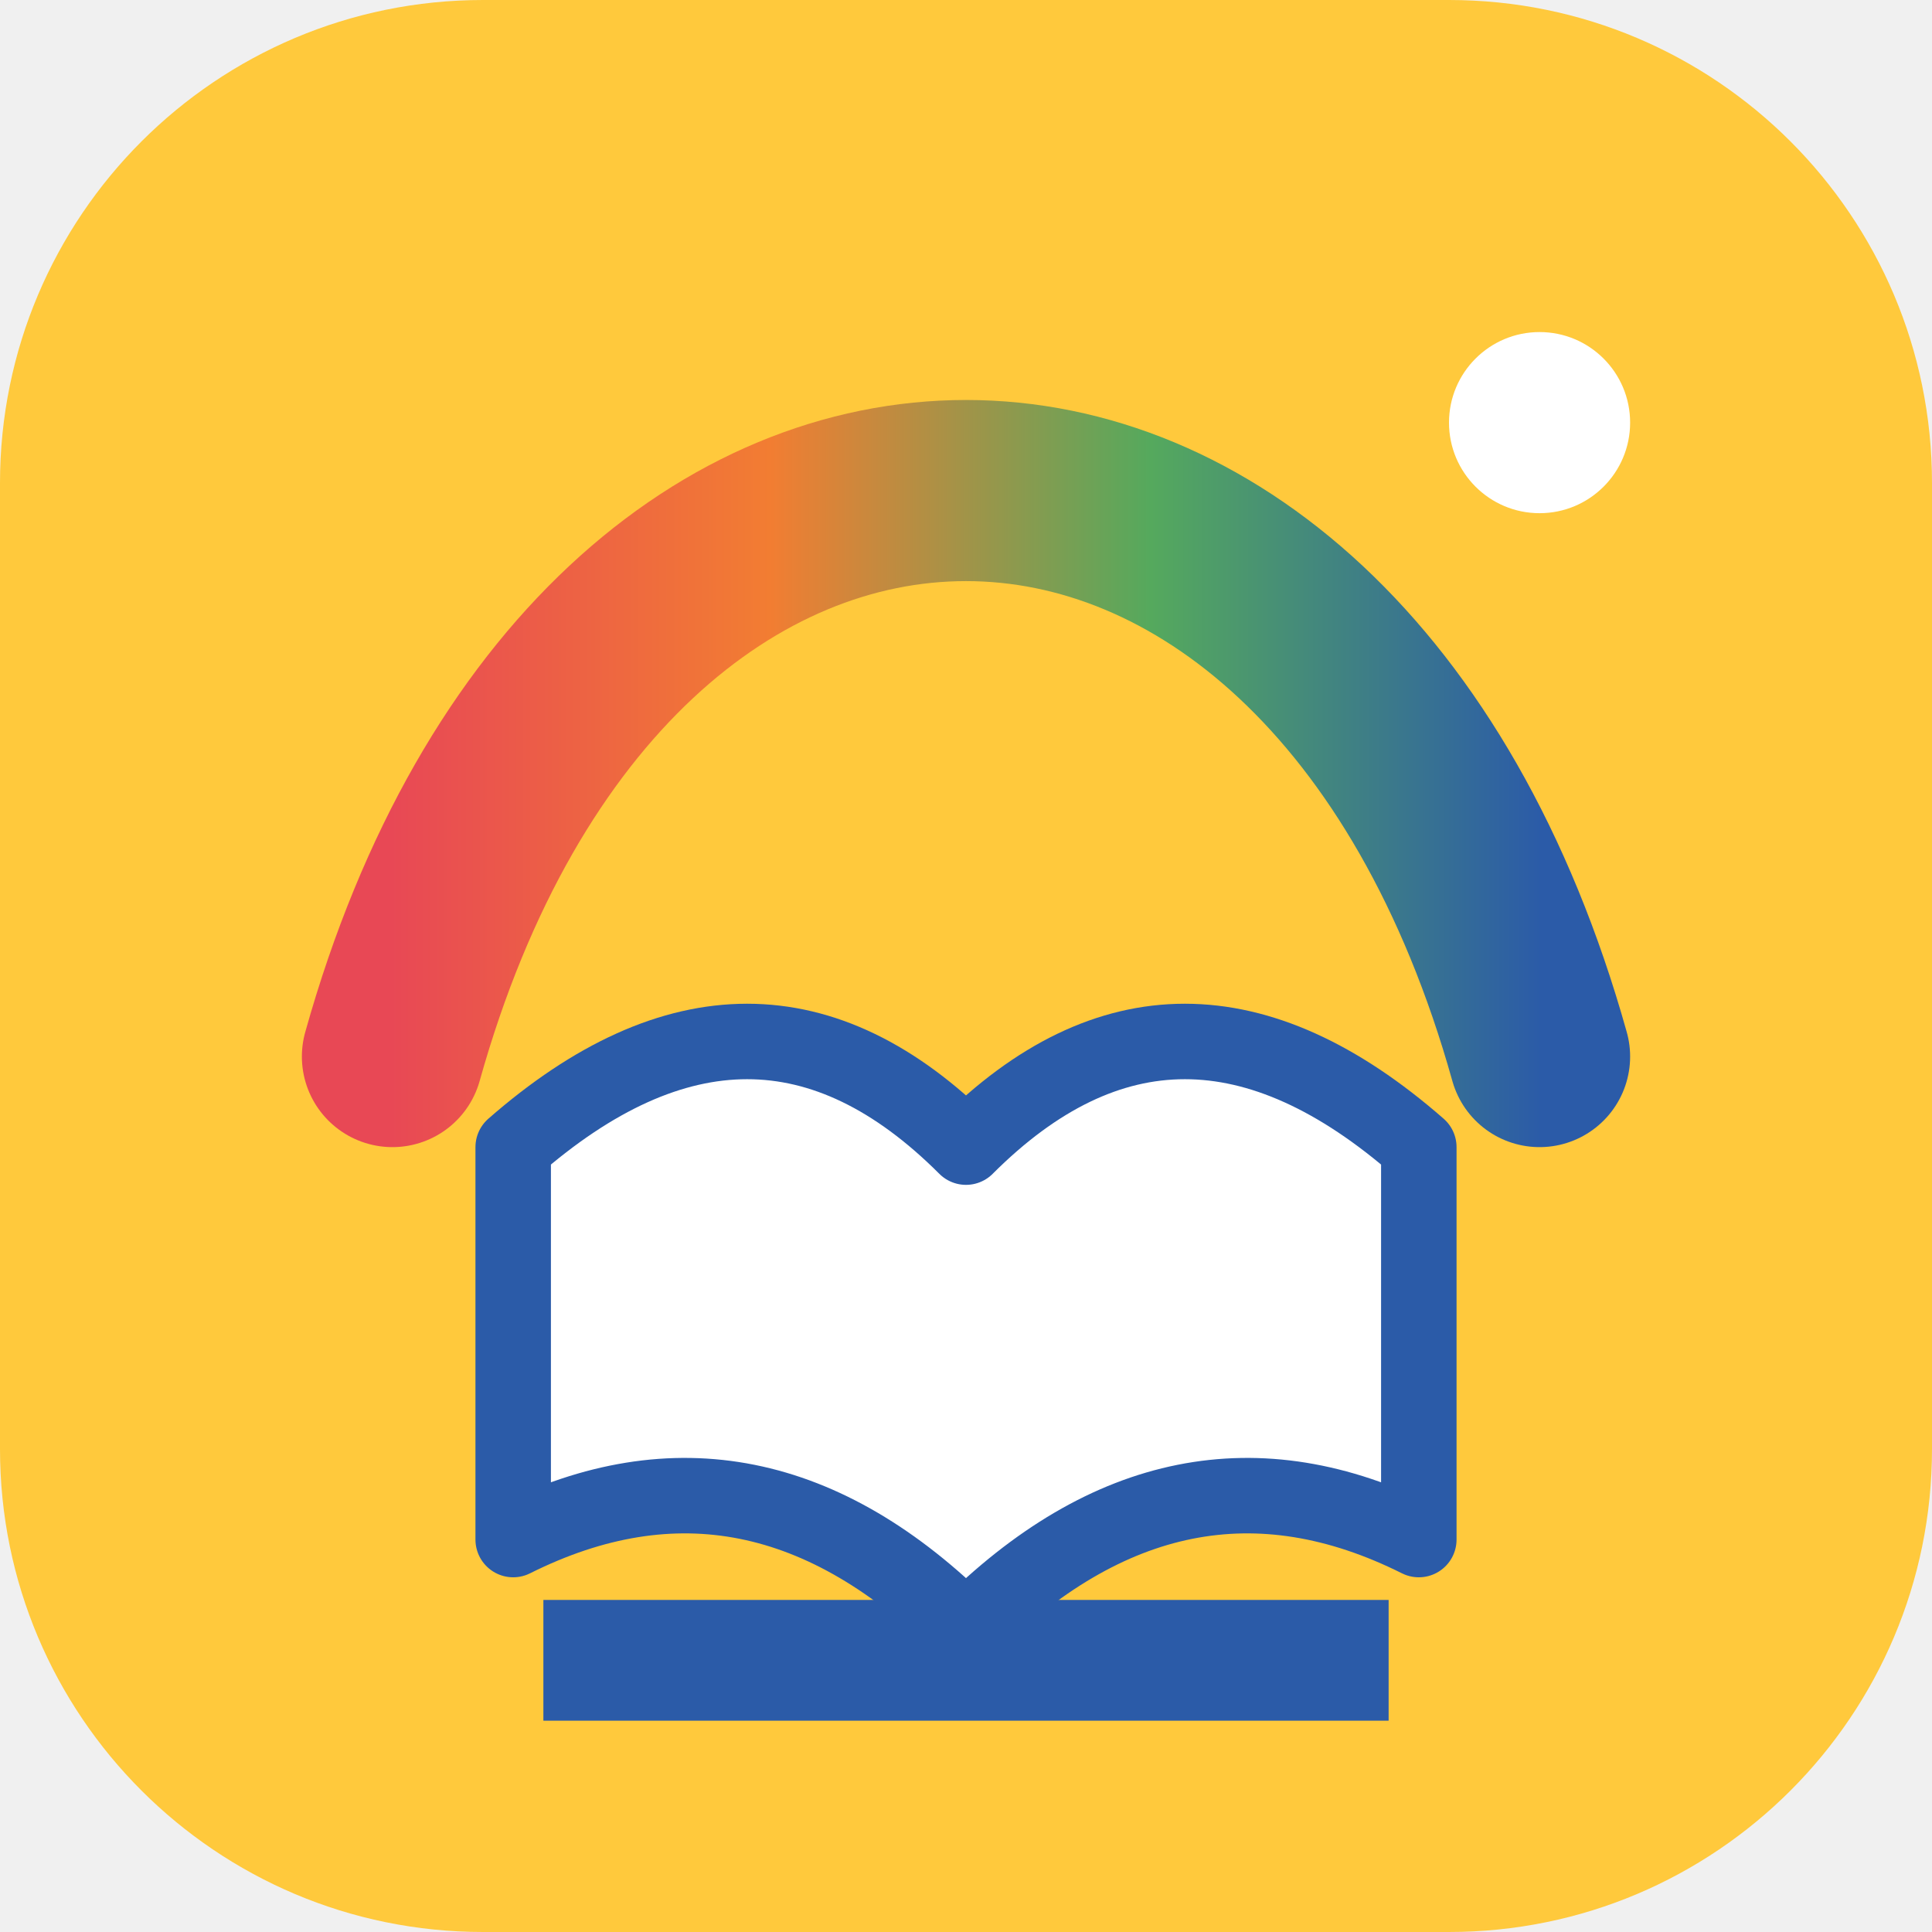
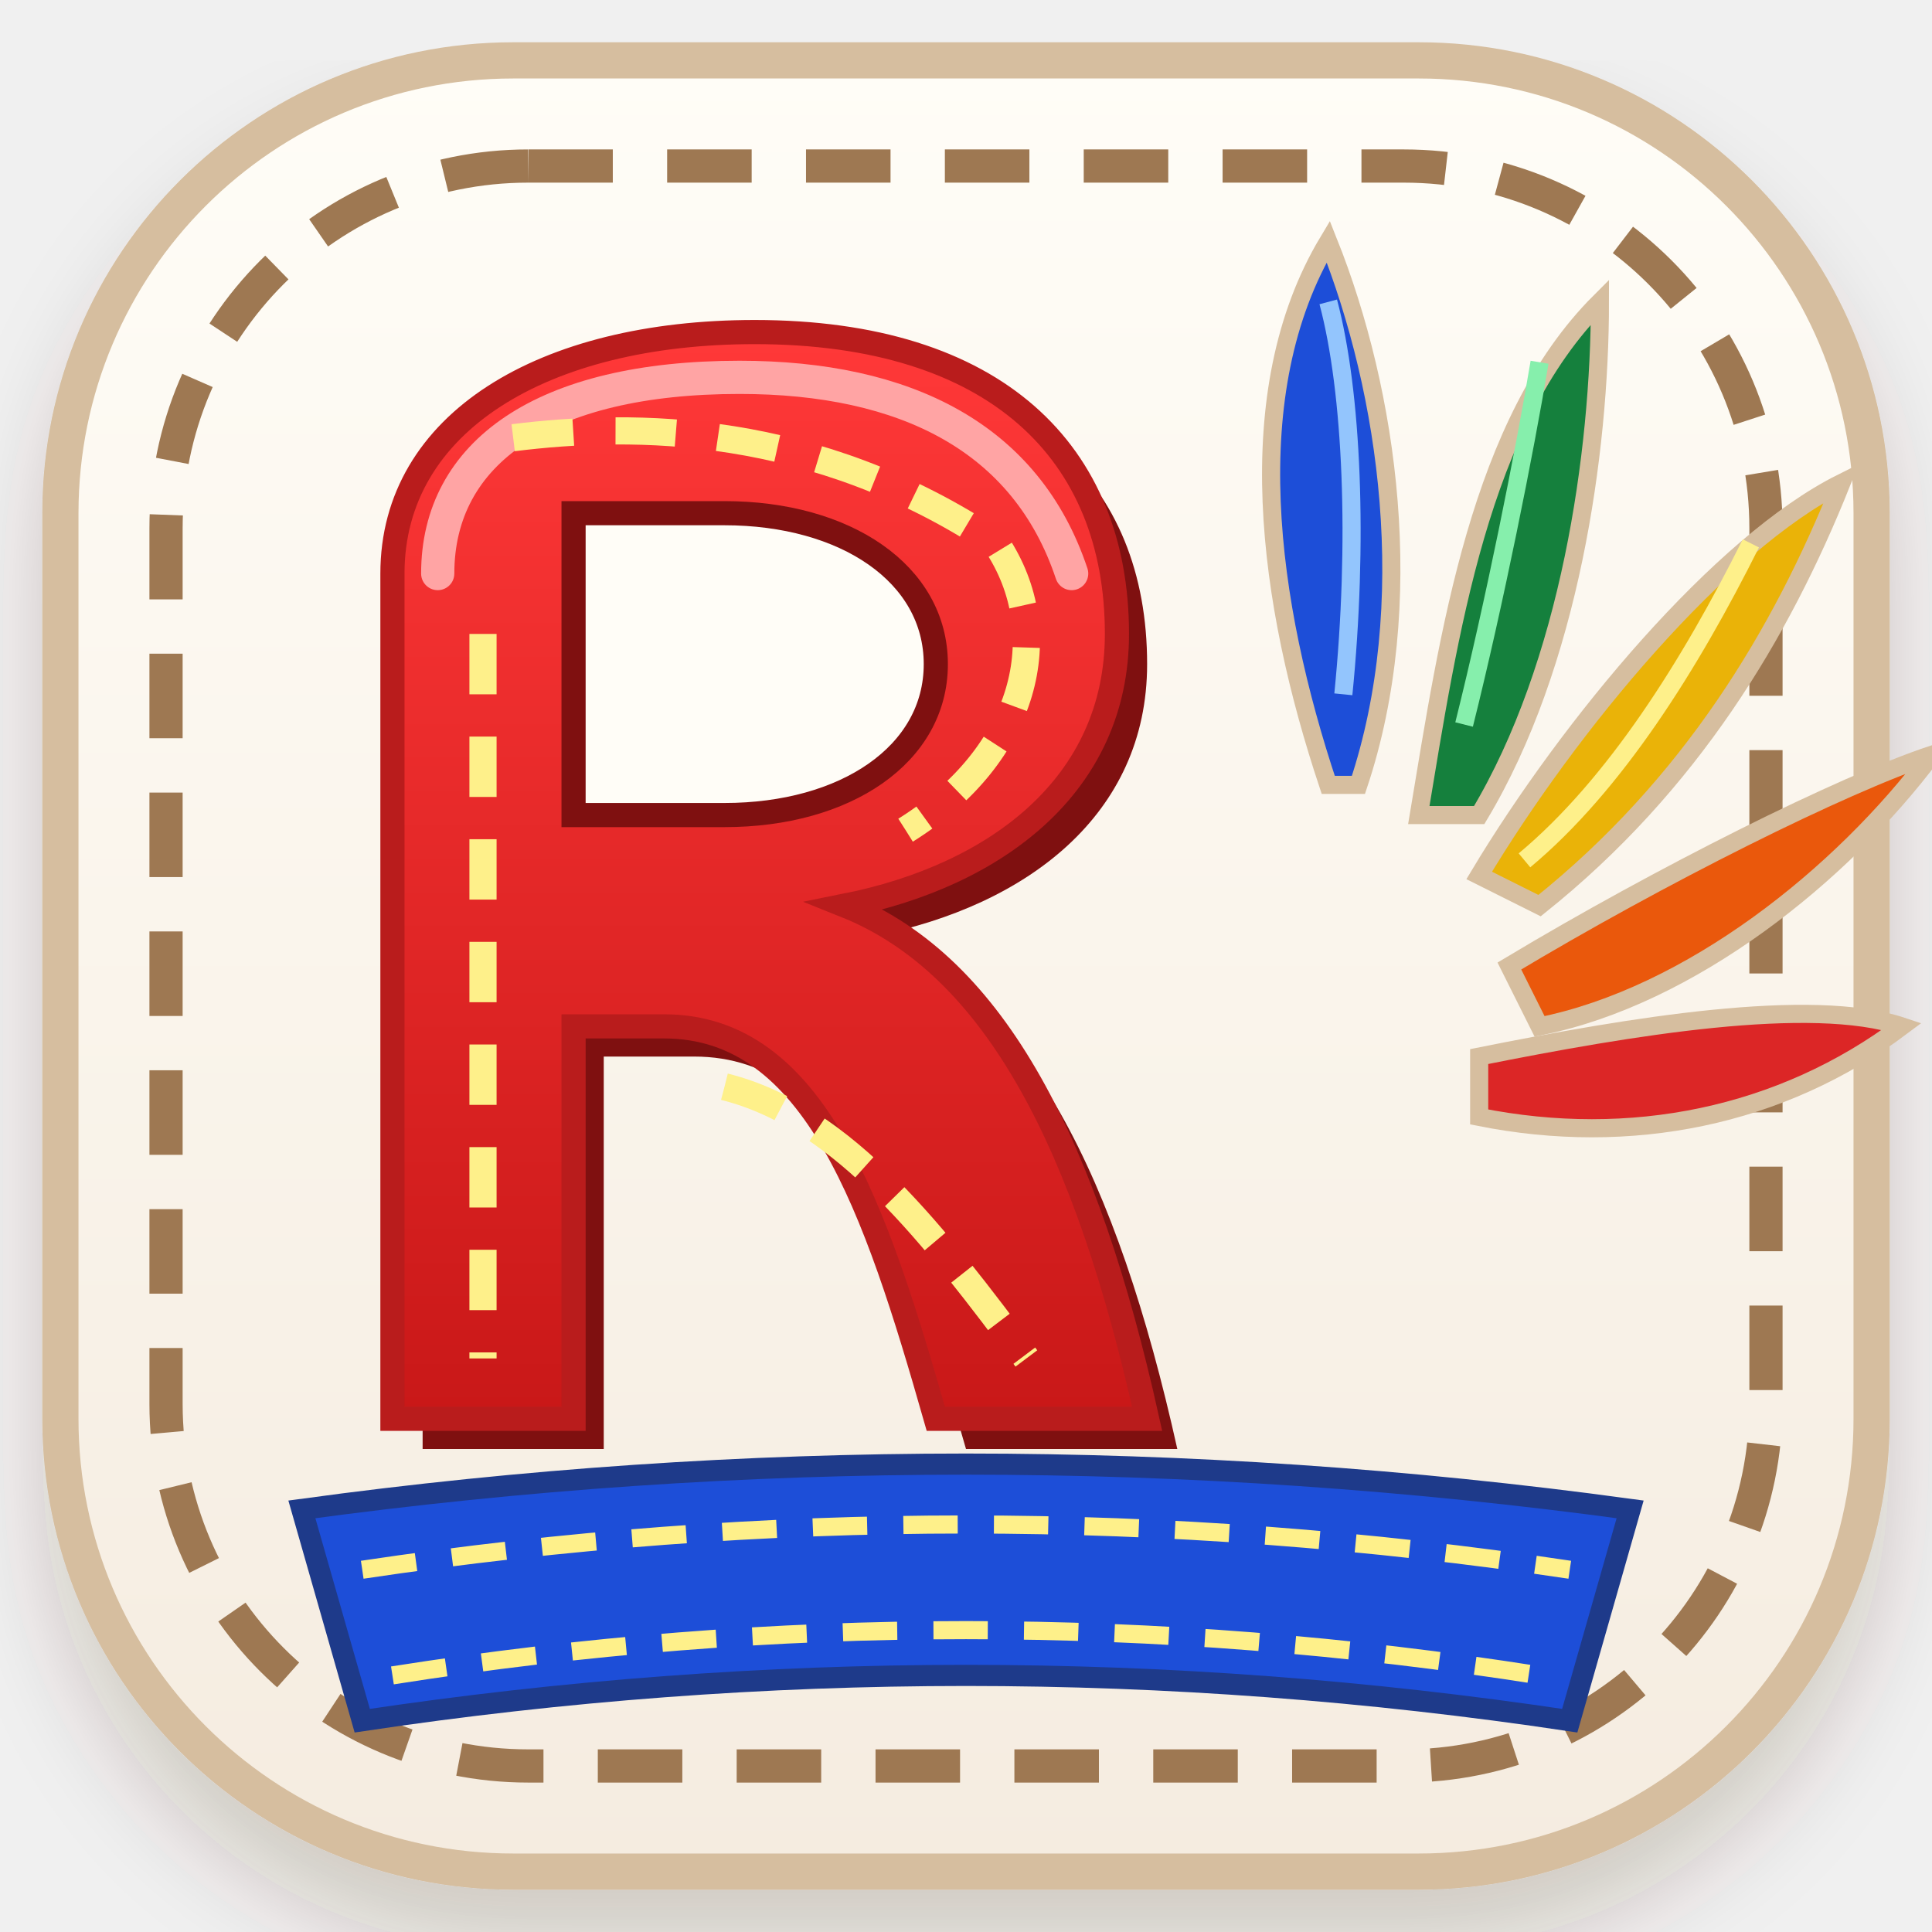
<svg xmlns="http://www.w3.org/2000/svg" viewBox="0 0 64 64">
  <defs>
-     <linearGradient id="rainbow" x1="0" x2="1">
-       <stop stop-color="#E84855" />
-       <stop offset=".33" stop-color="#F27D32" />
-       <stop offset=".66" stop-color="#55A95D" />
-       <stop offset="1" stop-color="#2B5BA8" />
+     <filter id="clayShadow" x="-10%" y="-10%" width="130%" height="130%">
+       <feDropShadow dx="0" dy="2" stdDeviation="1.5" flood-color="#4A2A12" flood-opacity="0.18" />
+     </filter>
+     <linearGradient id="rGrad" x1="0" y1="0" x2="0" y2="1">
+       <stop offset="0%" stop-color="#FF3838" />
+       <stop offset="100%" stop-color="#C91818" />
+     </linearGradient>
+     <linearGradient id="bgGrad" x1="0" y1="0" x2="0" y2="1">
+       <stop offset="0%" stop-color="#FFFDF7" />
+       <stop offset="100%" stop-color="#F5ECE0" />
    </linearGradient>
  </defs>
-   <rect width="64" height="64" rx="16" fill="#FFC93C" />
-   <path d="M13 35C20 10 44 10 51 35" fill="none" stroke="url(#rainbow)" stroke-width="6" stroke-linecap="round" />
-   <path d="M17 38q8-7 15 0q7-7 15 0v13q-8-4-15 3q-7-7-15-3Z" fill="#fff" stroke="#2B5BA8" stroke-width="2.5" stroke-linejoin="round" />
-   <path d="M18 53h28v4H18Z" fill="#2B5BA8" />
-   <circle cx="51" cy="14" r="3" fill="#fff" />
+   <rect x="2" y="2" width="60" height="60" rx="15" fill="url(#bgGrad)" stroke="#D6BE9F" stroke-width="1.2" filter="url(#clayShadow)" />
+   <rect x="5.5" y="5.5" width="53" height="53" rx="12" fill="none" stroke="#9E7852" stroke-width="1.1" stroke-dasharray="2.8 1.8" />
+   <g transform="translate(1, -1)">
+     <path d="M 43 27 C 41 21 40 14 43 9 C 45 14 46 21 44 27 Z" fill="#1D4ED8" stroke="#D6BE9F" stroke-width="0.6" />
+     <path d="M 43 11 C 43.8 14 44 19 43.5 24" stroke="#93C5FD" stroke-width="0.6" fill="none" />
+     <path d="M 46 28 C 47 22 48 15 52 11 C 52 16 51 23 48 28 Z" fill="#15803D" stroke="#D6BE9F" stroke-width="0.6" />
+     <path d="M 50 13 C 49.5 16 48.5 21 47.5 25" stroke="#86EFAC" stroke-width="0.6" fill="none" />
+     <path d="M 48 30 C 51 25 56 19 60 17 C 58 22 55 27 50 31 Z" fill="#EAB308" stroke="#D6BE9F" stroke-width="0.6" />
+     <path d="M 57 19 C 55 23 52.5 27 49.5 29.5" stroke="#FEF08A" stroke-width="0.6" fill="none" />
+     <path d="M 49 33 C 54 30 60 27 63 26 C 60 30 55 34 50 35 Z" fill="#EA580C" stroke="#D6BE9F" stroke-width="0.6" />
+     <path d="M 48 36 C 53 35 59 34 62 35 C 58 38 53 39 48 38 Z" fill="#DC2626" stroke="#D6BE9F" stroke-width="0.6" />
+   </g>
+   <g transform="translate(1, 1)">
+     <path d="M 13 47 L 13 19 C 13 14 18 11 25 11 C 33 11 37 15 37 21 C 37 26 33 29 28 30 C 33 32 36 38 38 47 L 31 47 C 29 40 27 34 22 34 L 19 34 L 19 47 Z" fill="#7F1010" />
+     <path d="M 12 46 L 12 18 C 12 13 17 10 24 10 C 32 10 36 14 36 20 C 36 25 32 28 27 29 C 32 31 35 37 37 46 L 30 46 C 28 39 26 33 21 33 L 18 33 L 18 46 Z" fill="url(#rGrad)" stroke="#B91C1C" stroke-width="0.8" />
+     <path d="M 18 16 L 23 16 C 27 16 30 18 30 21 C 30 24 27 26 23 26 L 18 26 Z" fill="#FFFDF7" stroke="#7F1010" stroke-width="0.8" />
+     <path d="M 13.5 18 C 13.5 14 17 11.5 23.5 11.5 C 29 11.5 33 13.5 34.5 18" stroke="#FFA4A4" stroke-width="1.1" stroke-linecap="round" fill="none" />
+     <path d="M 15 20 L 15 44" stroke="#FEF08A" stroke-width="0.9" stroke-dasharray="2 1.4" fill="none" />
+     <path d="M 16 13.5 C 20 13 26 13 32 17 C 34 20 33 24 29 26.5" stroke="#FEF08A" stroke-width="0.9" stroke-dasharray="2 1.4" fill="none" />
+     <path d="M 23 35 C 27 36 30 40 33 44" stroke="#FEF08A" stroke-width="0.9" stroke-dasharray="2 1.4" fill="none" />
+   </g>
+   <g transform="translate(0, 1)">
+     <path d="M 10 49 Q 32 46 54 49 L 52 56 Q 32 53 12 56 Z" fill="#1D4ED8" stroke="#1E3A8A" stroke-width="0.7" />
+     <path d="M 12 51 Q 32 48 52 51" stroke="#FEF08A" stroke-width="0.6" stroke-dasharray="1.8 1.2" fill="none" />
+     <path d="M 13 54.5 Q 32 51.5 51 54.5" stroke="#FEF08A" stroke-width="0.6" stroke-dasharray="1.8 1.2" fill="none" />
+   </g>
</svg>
